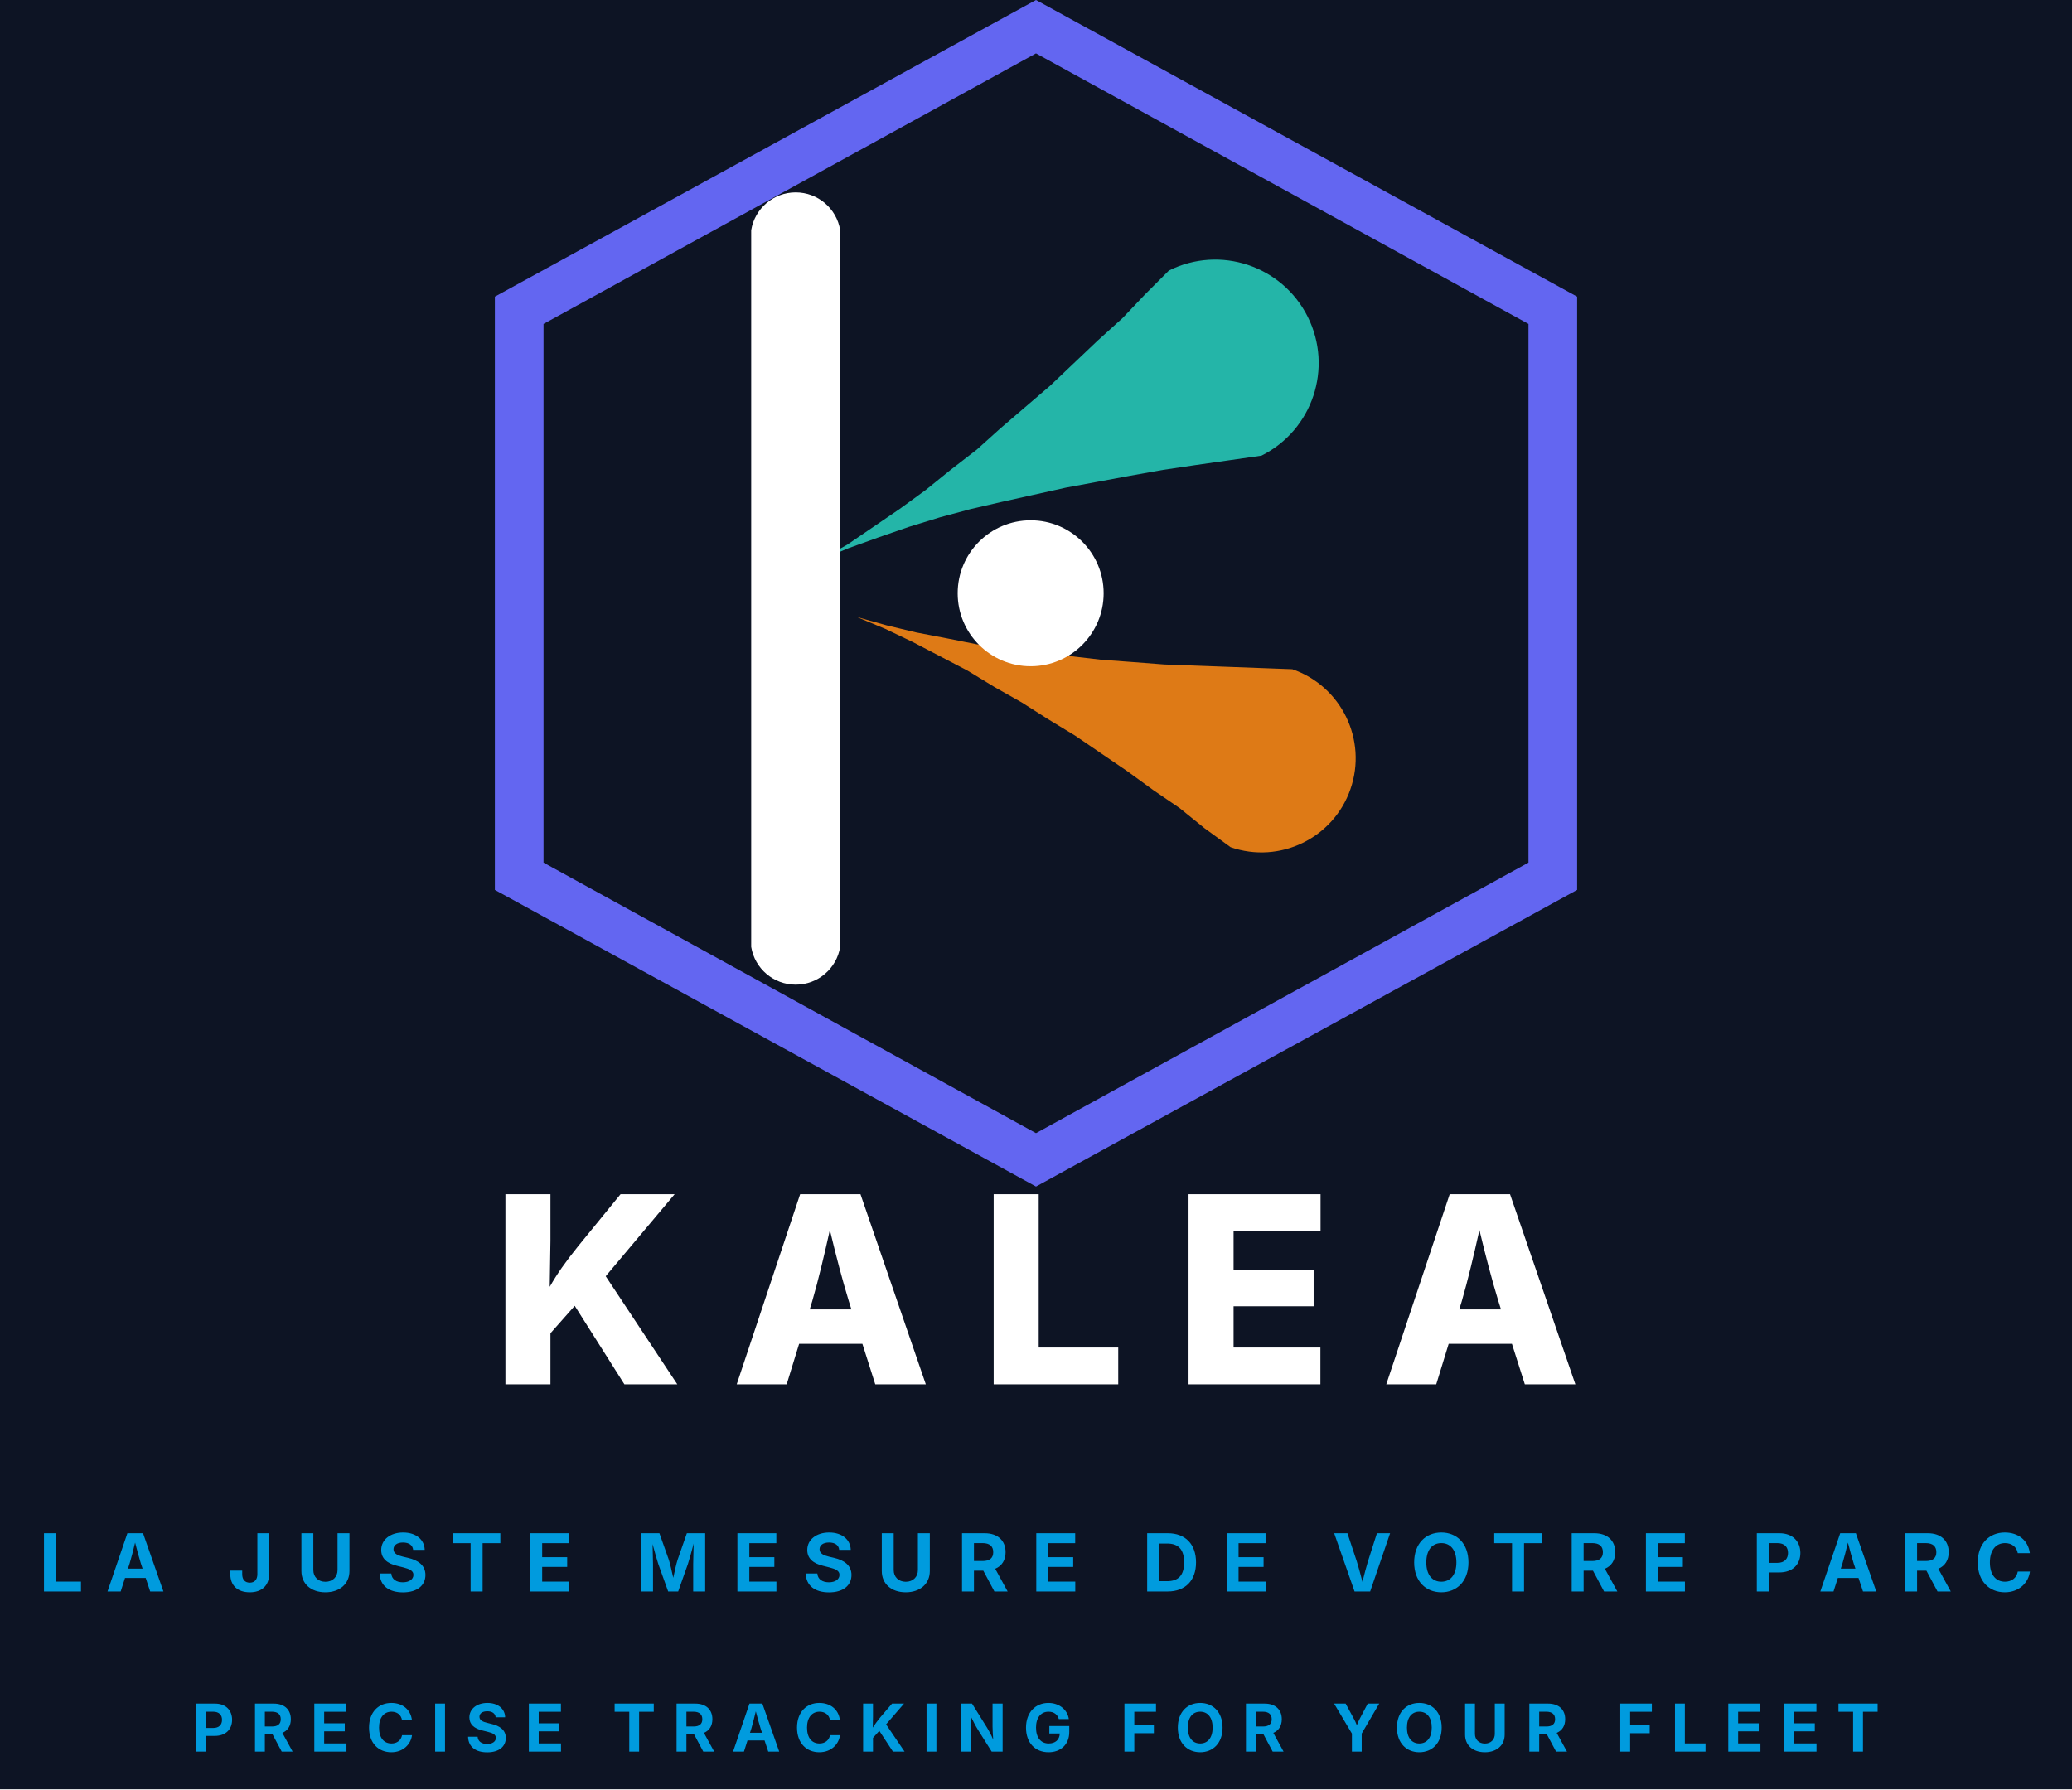
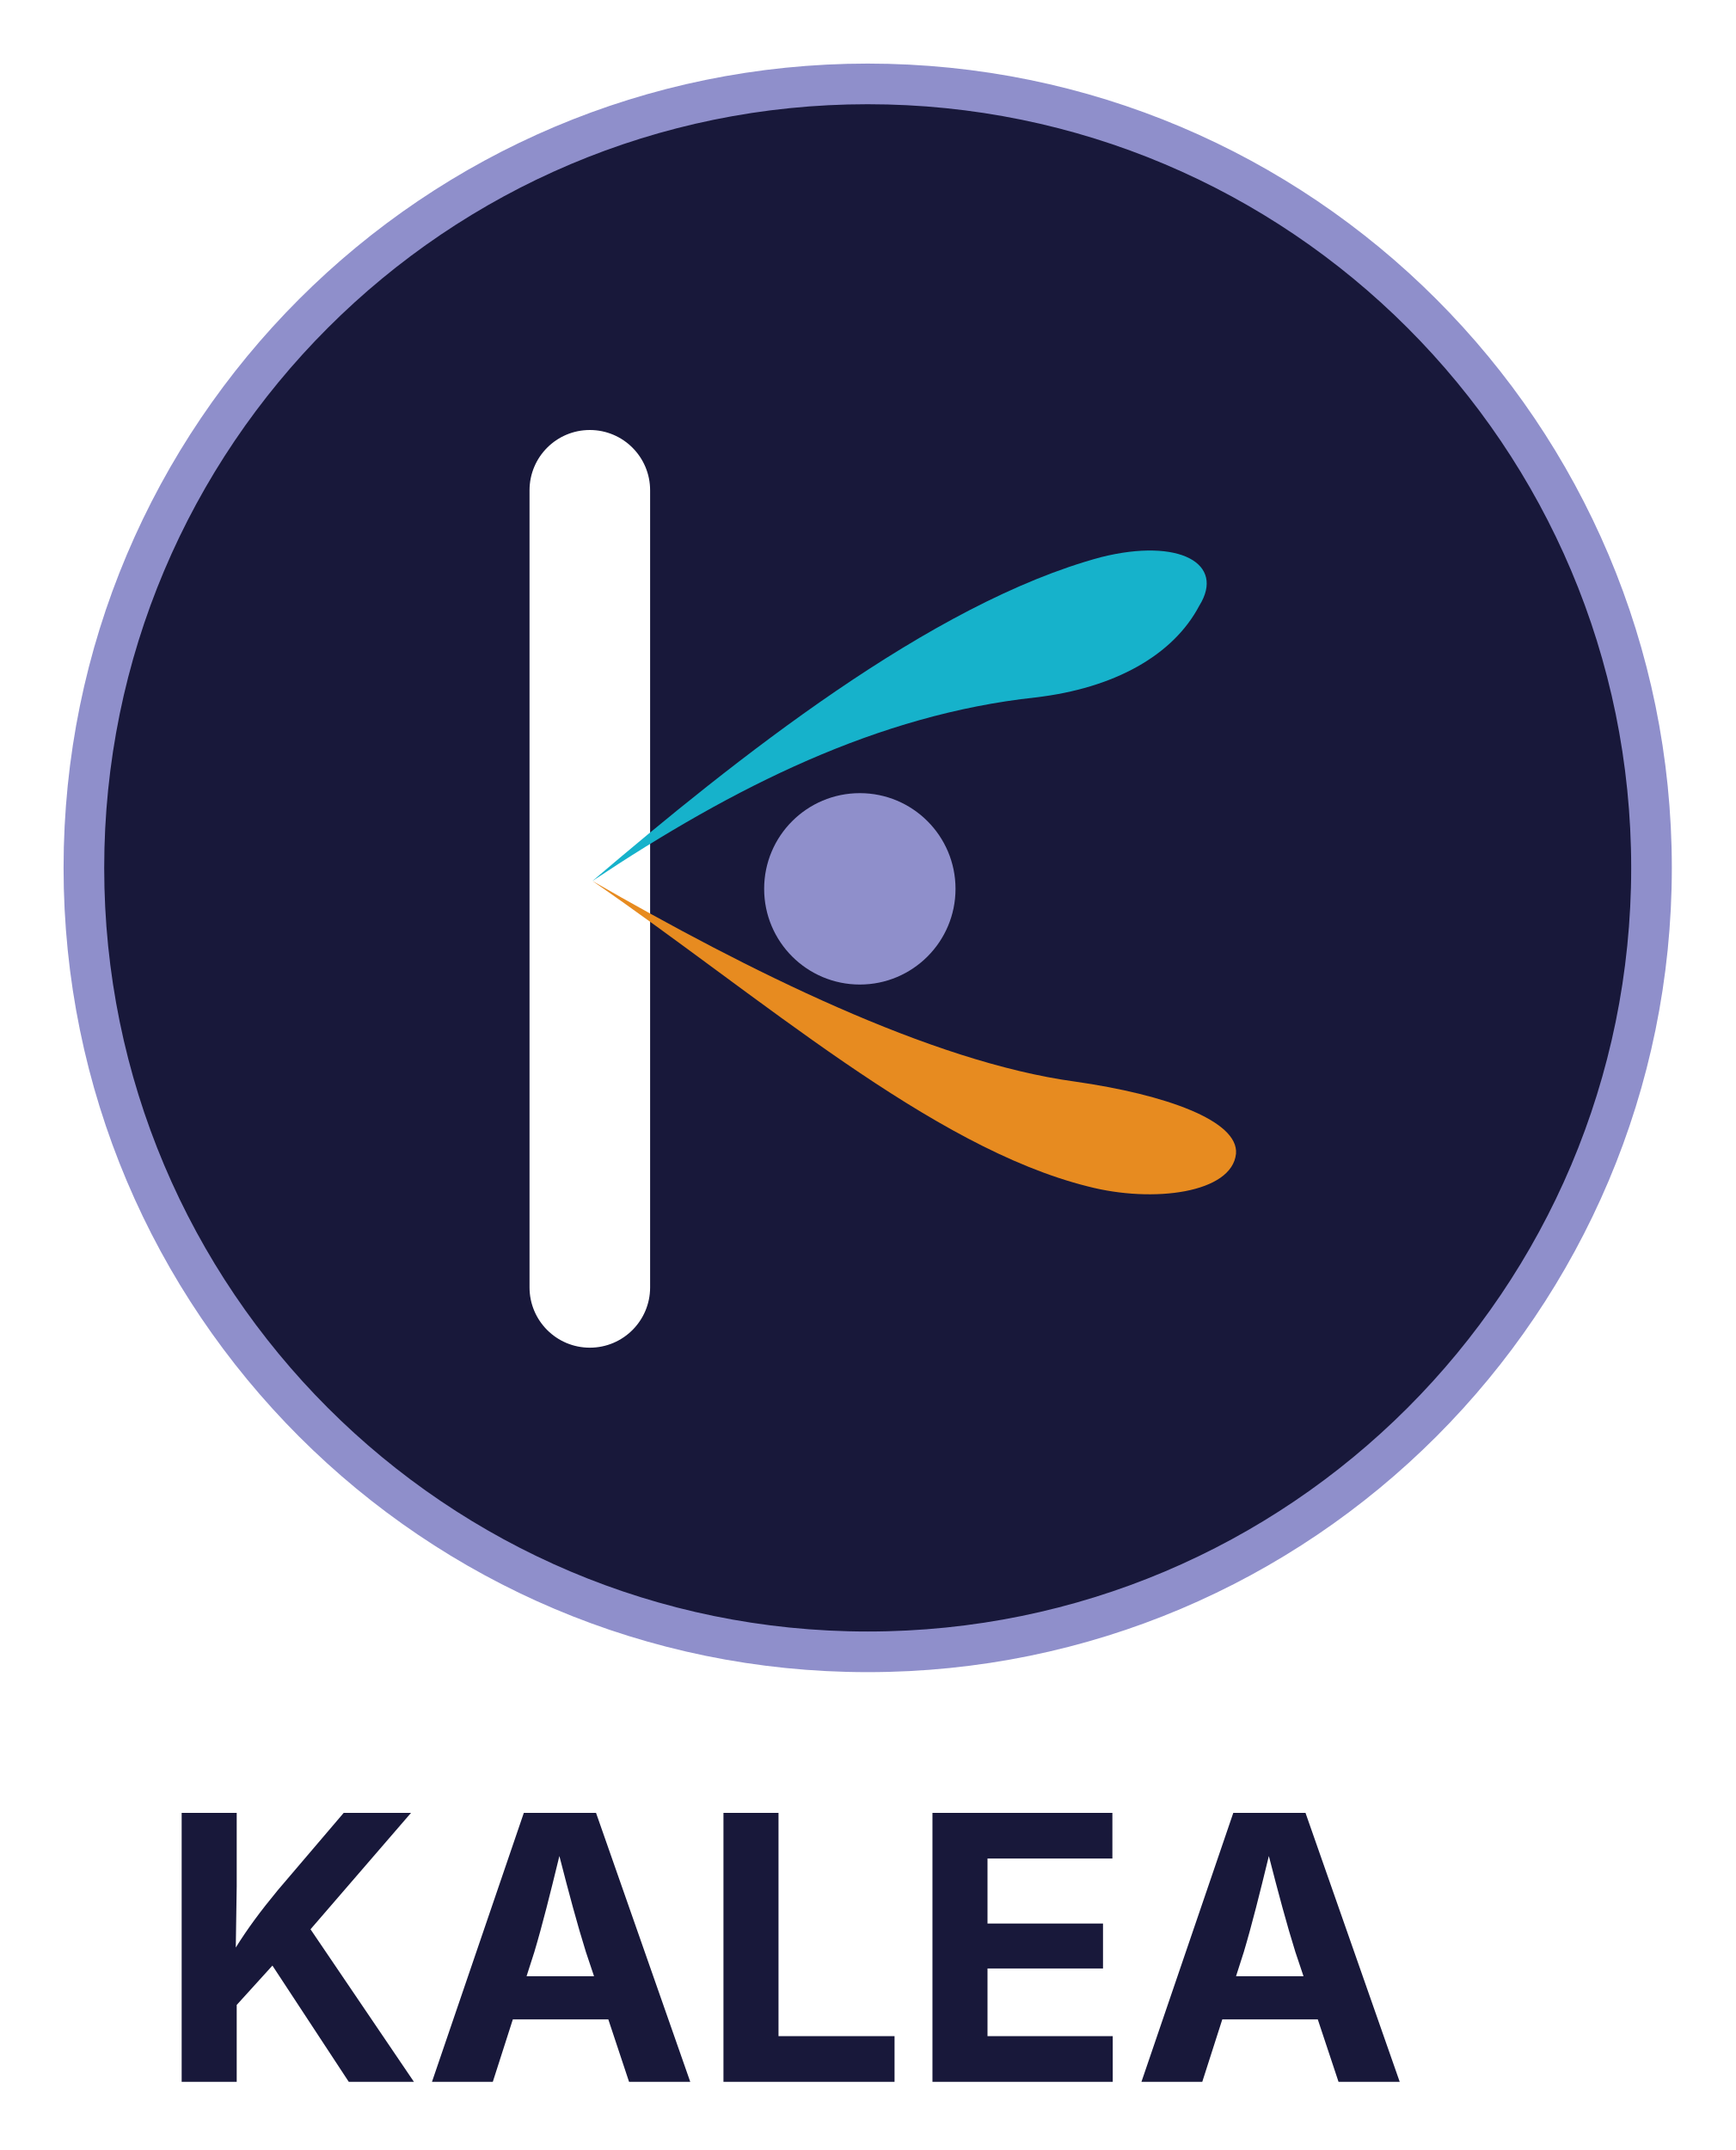
- <svg xmlns="http://www.w3.org/2000/svg" viewBox="0 0 440 380" width="440" height="380" role="img" aria-label="KALEA — La juste mesure de votre parc">
-   <defs>
-     <linearGradient id="keeva-degrade-logo" x1="0" y1="0" x2="1" y2="1">
-       <stop offset="0%" stop-color="#236FE0" />
-       <stop offset="58%" stop-color="#14B8A6" />
-       <stop offset="100%" stop-color="#8B9B37" />
-     </linearGradient>
-   </defs>
-   <rect width="440" height="380" fill="#0D1424" />
-   <g transform="translate(94 0) scale(252)">
-     <path d="M 0.5 0 L 0.956 0.25 L 0.956 0.75 L 0.5 1 L 0.044 0.75 L 0.044 0.25 Z M 0.085 0.273 L 0.085 0.727 L 0.5 0.955 L 0.915 0.727 L 0.915 0.273 L 0.5 0.045 Z" fill="#6366F1" />
-     <path d="M 0.349 0.52 L 0.373 0.53 L 0.396 0.541 L 0.419 0.553 L 0.442 0.565 L 0.465 0.579 L 0.488 0.592 L 0.51 0.606 L 0.533 0.62 L 0.555 0.635 L 0.577 0.65 L 0.599 0.666 L 0.621 0.681 L 0.642 0.698 L 0.664 0.714 A 0.079 0.079 0 0 0 0.716 0.564 L 0.689 0.563 L 0.662 0.562 L 0.635 0.561 L 0.608 0.56 L 0.582 0.558 L 0.555 0.556 L 0.529 0.553 L 0.502 0.55 L 0.476 0.546 L 0.45 0.543 L 0.425 0.538 L 0.399 0.533 L 0.374 0.527 L 0.349 0.52 Z" fill="#DE7A16" />
-     <path d="M 0.318 0.472 L 0.342 0.462 L 0.367 0.453 L 0.393 0.444 L 0.419 0.436 L 0.445 0.429 L 0.471 0.423 L 0.498 0.417 L 0.525 0.411 L 0.552 0.406 L 0.579 0.401 L 0.607 0.396 L 0.634 0.392 L 0.662 0.388 L 0.69 0.384 A 0.087 0.087 0 0 0 0.612 0.228 L 0.592 0.248 L 0.573 0.268 L 0.552 0.287 L 0.532 0.306 L 0.512 0.325 L 0.491 0.343 L 0.47 0.361 L 0.45 0.379 L 0.428 0.396 L 0.407 0.413 L 0.385 0.429 L 0.363 0.444 L 0.341 0.459 L 0.318 0.472 Z" fill="#24B5A8" />
-     <path d="M 0.434 0.5 a 0.061 0.061 0 1 0 0.123 0 a 0.061 0.061 0 1 0 -0.123 0 Z" fill="#FFFFFF" />
-     <path d="M 0.26 0.194 L 0.26 0.798 A 0.038 0.038 0 0 0 0.335 0.798 L 0.335 0.194 A 0.038 0.038 0 0 0 0.26 0.194 Z" fill="#FFFFFF" />
-   </g>
-   <g font-family="Inter, 'Space Grotesk', system-ui, -apple-system, 'Segoe UI', sans-serif" text-anchor="middle">
-     <text x="220" y="294" font-size="55.5" font-weight="800" letter-spacing="10" fill="#FFFFFF">KALEA</text>
-     <text x="220" y="338" font-size="17" font-weight="700" letter-spacing="4.6" fill="#009BDE">LA JUSTE MESURE DE VOTRE PARC</text>
-     <text x="220" y="372" font-size="14" font-weight="700" letter-spacing="3.4" fill="#009BDE">PRECISE TRACKING FOR YOUR FLEET</text>
-   </g>
+ <svg xmlns="http://www.w3.org/2000/svg" viewBox="290 200 1324 1640" role="img" aria-label="KALEA">
+   <style>@font-face{font-family:Inter;font-weight:700;src:url(./polices/inter-latin-700-normal.woff2)}</style>
+   <rect x="-5000" y="-5000" width="10000" height="10000" fill="#FFFFFF" />
+   <circle cx="952" cy="862" r="598" fill="#18183A" stroke="#8F8FCB" stroke-width="31" />
+   <rect x="694" y="528" width="92" height="700" rx="46" fill="#FFFFFF" />
+   <path d="M742,872 C850,780 1000,660 1130,625 C1190,610 1225,630 1205,662 C1185,700 1140,725 1080,732 C960,745 850,800 742,872 Z" fill="#16B2CB" />
+   <path d="M742,872 C860,940 1000,1010 1110,1025 C1180,1035 1235,1055 1233,1080 C1230,1110 1170,1118 1120,1105 C1000,1075 870,960 742,872 Z" fill="#E78B20" />
+   <circle cx="946" cy="878" r="73" fill="#8F8FCB" />
+   <text x="410" y="1788" textLength="1085" lengthAdjust="spacing" font-family="Inter, Montserrat, Helvetica, Arial, sans-serif" font-weight="700" font-size="282" fill="#18183A">KALEA</text>
</svg>
